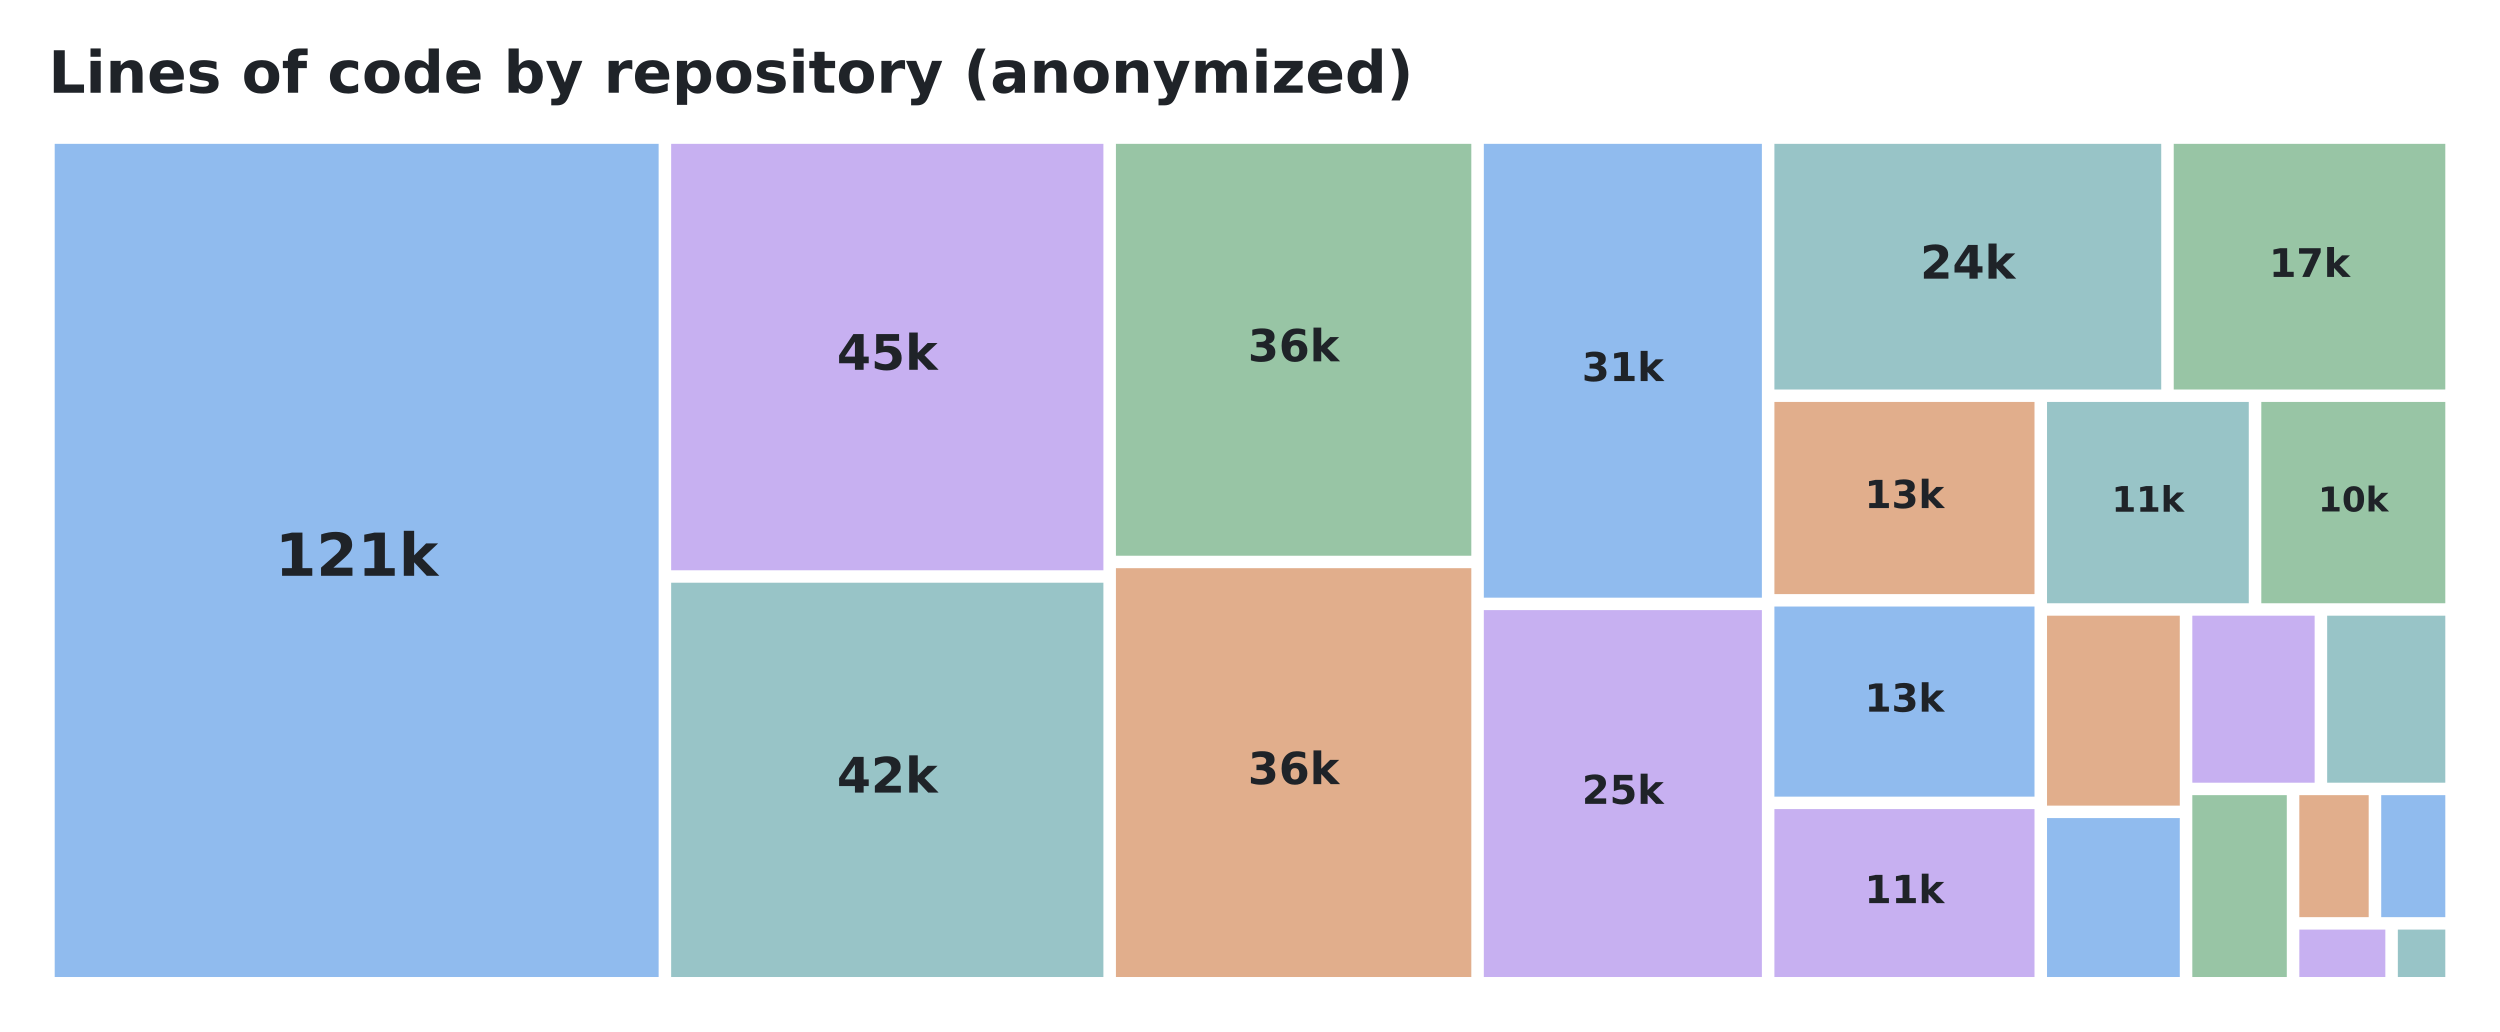
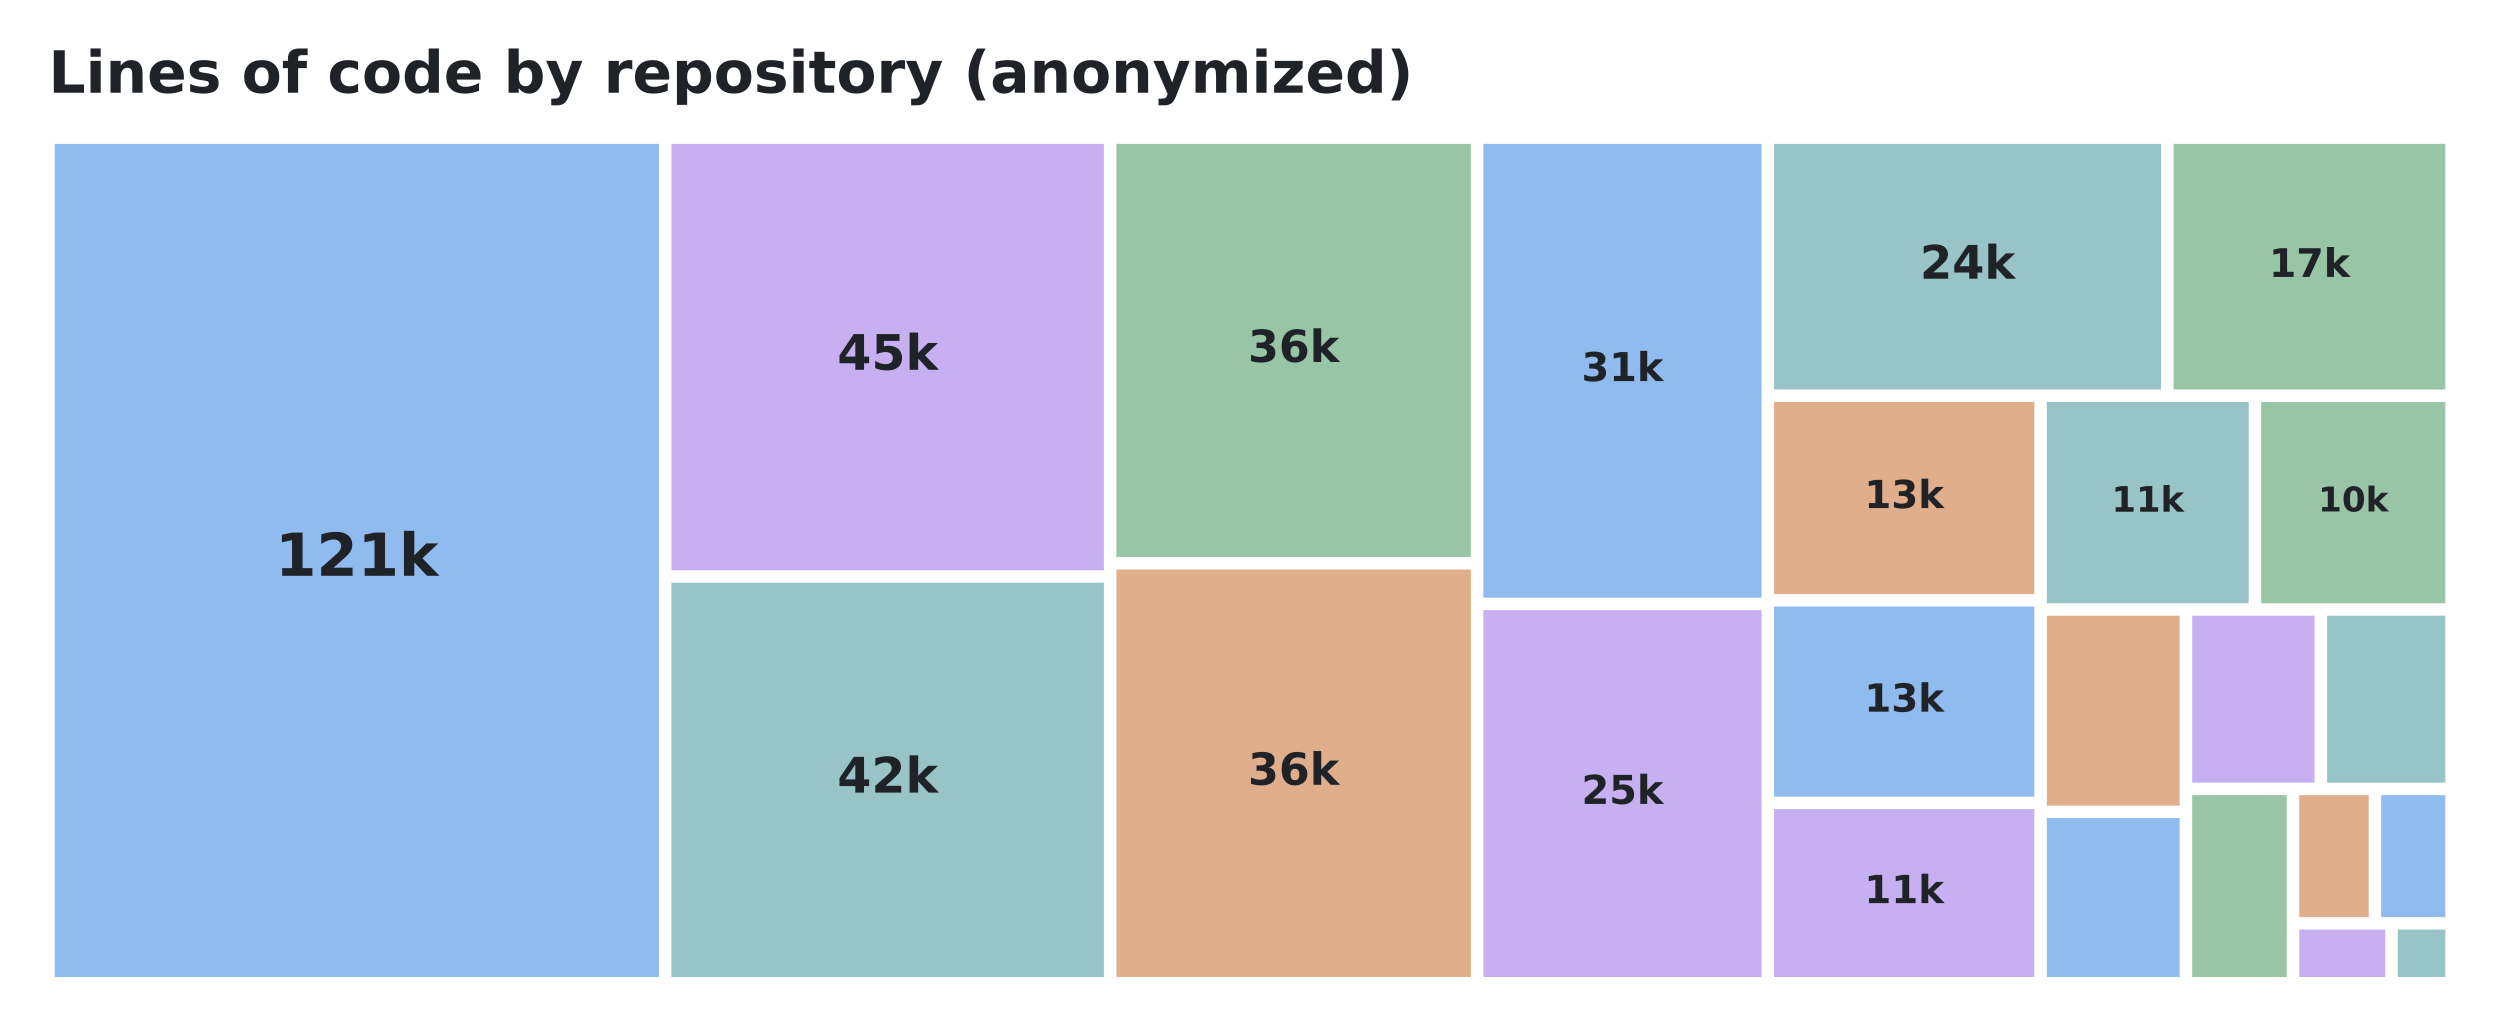
<svg xmlns="http://www.w3.org/2000/svg" xmlns:xlink="http://www.w3.org/1999/xlink" width="557.28pt" height="229.974pt" viewBox="0 0 557.28 229.974" version="1.1">
  <defs>
    <style type="text/css">*{stroke-linejoin: round; stroke-linecap: butt}</style>
  </defs>
  <g id="figure_1">
    <g id="patch_1">
      <path d="M 0 229.974  L 557.28 229.974  L 557.28 0  L 0 0  L 0 229.974  z " style="fill: none; opacity: 0" />
    </g>
    <g id="axes_1">
      <g id="patch_2">
-         <path d="M 12.195 32.064  L 146.818 32.064  L 146.818 217.788  L 12.195 217.788  z " clip-path="url(#p55eebee959)" style="fill: #0969da; opacity: 0.45" />
+         <path d="M 12.195 32.064  L 146.883 32.064  L 146.883 217.788  L 12.195 217.788  z " clip-path="url(#p22afc1f630)" style="fill: #0969da; opacity: 0.45" />
      </g>
      <g id="patch_3">
-         <path d="M 149.608 32.064  L 245.962 32.064  L 245.962 127.121  L 149.608 127.121  z " clip-path="url(#p55eebee959)" style="fill: #8250df; opacity: 0.45" />
+         <path d="M 149.673 32.064  L 246.074 32.064  L 246.074 127.121  L 149.673 127.121  z " clip-path="url(#p22afc1f630)" style="fill: #8250df; opacity: 0.45" />
      </g>
      <g id="patch_4">
-         <path d="M 149.608 129.893  L 245.962 129.893  L 245.962 217.788  L 149.608 217.788  z " clip-path="url(#p55eebee959)" style="fill: #1b7c83; opacity: 0.45" />
+         <path d="M 149.673 129.893  L 246.074 129.893  L 246.074 217.788  L 149.673 217.788  z " clip-path="url(#p22afc1f630)" style="fill: #1b7c83; opacity: 0.45" />
      </g>
      <g id="patch_5">
-         <path d="M 248.752 32.064  L 327.972 32.064  L 327.972 123.881  L 248.752 123.881  z " clip-path="url(#p55eebee959)" style="fill: #1a7f37; opacity: 0.45" />
+         <path d="M 248.864 32.064  L 327.87 32.064  L 327.87 124.173  L 248.864 124.173  z " clip-path="url(#p22afc1f630)" style="fill: #1a7f37; opacity: 0.45" />
      </g>
      <g id="patch_6">
-         <path d="M 248.752 126.653  L 327.972 126.653  L 327.972 217.788  L 248.752 217.788  z " clip-path="url(#p55eebee959)" style="fill: #bc4c00; opacity: 0.45" />
+         <path d="M 248.864 126.945  L 327.87 126.945  L 327.87 217.788  L 248.864 217.788  z " clip-path="url(#p22afc1f630)" style="fill: #bc4c00; opacity: 0.45" />
      </g>
      <g id="patch_7">
-         <path d="M 330.762 32.064  L 392.746 32.064  L 392.746 133.229  L 330.762 133.229  z " clip-path="url(#p55eebee959)" style="fill: #0969da; opacity: 0.45" />
+         <path d="M 330.66 32.064  L 392.674 32.064  L 392.674 133.229  L 330.66 133.229  z " clip-path="url(#p22afc1f630)" style="fill: #0969da; opacity: 0.45" />
      </g>
      <g id="patch_8">
-         <path d="M 330.762 136.001  L 392.746 136.001  L 392.746 217.788  L 330.762 217.788  z " clip-path="url(#p55eebee959)" style="fill: #8250df; opacity: 0.45" />
+         <path d="M 330.66 136.001  L 392.674 136.001  L 392.674 217.788  L 330.66 217.788  z " clip-path="url(#p22afc1f630)" style="fill: #8250df; opacity: 0.45" />
      </g>
      <g id="patch_9">
-         <path d="M 395.536 32.064  L 481.763 32.064  L 481.763 86.826  L 395.536 86.826  z " clip-path="url(#p55eebee959)" style="fill: #1b7c83; opacity: 0.45" />
+         <path d="M 395.464 32.064  L 481.733 32.064  L 481.733 86.826  L 395.464 86.826  z " clip-path="url(#p22afc1f630)" style="fill: #1b7c83; opacity: 0.45" />
      </g>
      <g id="patch_10">
-         <path d="M 484.553 32.064  L 545.085 32.064  L 545.085 86.826  L 484.553 86.826  z " clip-path="url(#p55eebee959)" style="fill: #1a7f37; opacity: 0.45" />
+         <path d="M 484.523 32.064  L 545.085 32.064  L 545.085 86.826  L 484.523 86.826  z " clip-path="url(#p22afc1f630)" style="fill: #1a7f37; opacity: 0.45" />
      </g>
      <g id="patch_11">
-         <path d="M 395.536 89.598  L 453.515 89.598  L 453.515 132.431  L 395.536 132.431  z " clip-path="url(#p55eebee959)" style="fill: #bc4c00; opacity: 0.45" />
+         <path d="M 395.464 89.598  L 453.472 89.598  L 453.472 132.431  L 395.464 132.431  z " clip-path="url(#p22afc1f630)" style="fill: #bc4c00; opacity: 0.45" />
      </g>
      <g id="patch_12">
-         <path d="M 395.536 135.203  L 453.515 135.203  L 453.515 177.583  L 395.536 177.583  z " clip-path="url(#p55eebee959)" style="fill: #0969da; opacity: 0.45" />
+         <path d="M 395.464 135.203  L 453.472 135.203  L 453.472 177.583  L 395.464 177.583  z " clip-path="url(#p22afc1f630)" style="fill: #0969da; opacity: 0.45" />
      </g>
      <g id="patch_13">
-         <path d="M 395.536 180.355  L 453.515 180.355  L 453.515 217.788  L 395.536 217.788  z " clip-path="url(#p55eebee959)" style="fill: #8250df; opacity: 0.45" />
+         <path d="M 395.464 180.355  L 453.472 180.355  L 453.472 217.788  L 395.464 217.788  z " clip-path="url(#p22afc1f630)" style="fill: #8250df; opacity: 0.45" />
      </g>
      <g id="patch_14">
-         <path d="M 456.305 89.598  L 501.28 89.598  L 501.28 134.472  L 456.305 134.472  z " clip-path="url(#p55eebee959)" style="fill: #1b7c83; opacity: 0.45" />
+         <path d="M 456.262 89.598  L 501.259 89.598  L 501.259 134.472  L 456.262 134.472  z " clip-path="url(#p22afc1f630)" style="fill: #1b7c83; opacity: 0.45" />
      </g>
      <g id="patch_15">
-         <path d="M 504.07 89.598  L 545.085 89.598  L 545.085 134.472  L 504.07 134.472  z " clip-path="url(#p55eebee959)" style="fill: #1a7f37; opacity: 0.45" />
+         <path d="M 504.049 89.598  L 545.085 89.598  L 545.085 134.472  L 504.049 134.472  z " clip-path="url(#p22afc1f630)" style="fill: #1a7f37; opacity: 0.45" />
      </g>
      <g id="patch_16">
-         <path d="M 456.305 137.244  L 485.904 137.244  L 485.904 179.584  L 456.305 179.584  z " clip-path="url(#p55eebee959)" style="fill: #bc4c00; opacity: 0.45" />
+         <path d="M 456.262 137.244  L 485.876 137.244  L 485.876 179.584  L 456.262 179.584  z " clip-path="url(#p22afc1f630)" style="fill: #bc4c00; opacity: 0.45" />
      </g>
      <g id="patch_17">
-         <path d="M 456.305 182.356  L 485.904 182.356  L 485.904 217.788  L 456.305 217.788  z " clip-path="url(#p55eebee959)" style="fill: #0969da; opacity: 0.45" />
+         <path d="M 456.262 182.356  L 485.876 182.356  L 485.876 217.788  L 456.262 217.788  z " clip-path="url(#p22afc1f630)" style="fill: #0969da; opacity: 0.45" />
      </g>
      <g id="patch_18">
-         <path d="M 488.694 137.244  L 515.962 137.244  L 515.962 174.474  L 488.694 174.474  z " clip-path="url(#p55eebee959)" style="fill: #8250df; opacity: 0.45" />
+         <path d="M 488.666 137.244  L 515.948 137.244  L 515.948 174.474  L 488.666 174.474  z " clip-path="url(#p22afc1f630)" style="fill: #8250df; opacity: 0.45" />
      </g>
      <g id="patch_19">
-         <path d="M 518.752 137.244  L 545.085 137.244  L 545.085 174.474  L 518.752 174.474  z " clip-path="url(#p55eebee959)" style="fill: #1b7c83; opacity: 0.45" />
+         <path d="M 518.738 137.244  L 545.085 137.244  L 545.085 174.474  L 518.738 174.474  z " clip-path="url(#p22afc1f630)" style="fill: #1b7c83; opacity: 0.45" />
      </g>
      <g id="patch_20">
-         <path d="M 488.694 177.246  L 509.754 177.246  L 509.754 217.788  L 488.694 217.788  z " clip-path="url(#p55eebee959)" style="fill: #1a7f37; opacity: 0.45" />
+         <path d="M 488.666 177.246  L 509.737 177.246  L 509.737 217.788  L 488.666 217.788  z " clip-path="url(#p22afc1f630)" style="fill: #1a7f37; opacity: 0.45" />
      </g>
      <g id="patch_21">
-         <path d="M 512.544 177.246  L 528.011 177.246  L 528.011 204.443  L 512.544 204.443  z " clip-path="url(#p55eebee959)" style="fill: #bc4c00; opacity: 0.45" />
+         <path d="M 512.527 177.246  L 528.003 177.246  L 528.003 204.443  L 512.527 204.443  z " clip-path="url(#p22afc1f630)" style="fill: #bc4c00; opacity: 0.45" />
      </g>
      <g id="patch_22">
-         <path d="M 530.801 177.246  L 545.085 177.246  L 545.085 204.443  L 530.801 204.443  z " clip-path="url(#p55eebee959)" style="fill: #0969da; opacity: 0.45" />
+         <path d="M 530.793 177.246  L 545.085 177.246  L 545.085 204.443  L 530.793 204.443  z " clip-path="url(#p22afc1f630)" style="fill: #0969da; opacity: 0.45" />
      </g>
      <g id="patch_23">
-         <path d="M 512.544 207.215  L 531.719 207.215  L 531.719 217.788  L 512.544 217.788  z " clip-path="url(#p55eebee959)" style="fill: #8250df; opacity: 0.45" />
+         <path d="M 512.527 207.215  L 531.713 207.215  L 531.713 217.788  L 512.527 217.788  z " clip-path="url(#p22afc1f630)" style="fill: #8250df; opacity: 0.45" />
      </g>
      <g id="patch_24">
-         <path d="M 534.509 207.215  L 545.085 207.215  L 545.085 217.788  L 534.509 217.788  z " clip-path="url(#p55eebee959)" style="fill: #1b7c83; opacity: 0.45" />
+         <path d="M 534.503 207.215  L 545.085 207.215  L 545.085 217.788  L 534.503 217.788  z " clip-path="url(#p22afc1f630)" style="fill: #1b7c83; opacity: 0.45" />
      </g>
      <g id="text_1">
-         <g style="fill: #1f2328" transform="translate(61.32908 128.3576) scale(0.132087 -0.132087)">
+         <g style="fill: #1f2328" transform="translate(61.35622 128.3586) scale(0.132125 -0.132125)">
          <defs>
            <path id="DejaVuSans-Bold-14" d="M 750 831  L 1813 831  L 1813 3847  L 722 3622  L 722 4441  L 1806 4666  L 2950 4666  L 2950 831  L 4013 831  L 4013 0  L 750 0  L 750 831  z " transform="scale(0.015625)" />
            <path id="DejaVuSans-Bold-15" d="M 1844 884  L 3897 884  L 3897 0  L 506 0  L 506 884  L 2209 2388  Q 2438 2594 2547 2791  Q 2656 2988 2656 3200  Q 2656 3528 2436 3728  Q 2216 3928 1850 3928  Q 1569 3928 1234 3808  Q 900 3688 519 3450  L 519 4475  Q 925 4609 1322 4679  Q 1719 4750 2100 4750  Q 2938 4750 3402 4381  Q 3866 4013 3866 3353  Q 3866 2972 3669 2642  Q 3472 2313 2841 1759  L 1844 884  z " transform="scale(0.015625)" />
            <path id="DejaVuSans-Bold-4e" d="M 538 4863  L 1656 4863  L 1656 2216  L 2944 3500  L 4244 3500  L 2534 1894  L 4378 0  L 3022 0  L 1656 1459  L 1656 0  L 538 0  L 538 4863  z " transform="scale(0.015625)" />
          </defs>
          <use xlink:href="#DejaVuSans-Bold-14" />
          <use xlink:href="#DejaVuSans-Bold-15" transform="translate(69.57812 0)" />
          <use xlink:href="#DejaVuSans-Bold-14" transform="translate(139.1562 0)" />
          <use xlink:href="#DejaVuSans-Bold-4e" transform="translate(208.7344 0)" />
        </g>
      </g>
      <g id="text_2">
-         <g style="fill: #1f2328" transform="translate(186.5534 82.43011) scale(0.109226 -0.109226)">
+         <g style="fill: #1f2328" transform="translate(186.6389 82.43084) scale(0.109254 -0.109254)">
          <defs>
            <path id="DejaVuSans-Bold-17" d="M 2356 3675  L 1038 1722  L 2356 1722  L 2356 3675  z M 2156 4666  L 3494 4666  L 3494 1722  L 4159 1722  L 4159 850  L 3494 850  L 3494 0  L 2356 0  L 2356 850  L 288 850  L 288 1881  L 2156 4666  z " transform="scale(0.015625)" />
            <path id="DejaVuSans-Bold-18" d="M 678 4666  L 3669 4666  L 3669 3781  L 1638 3781  L 1638 3059  Q 1775 3097 1914 3117  Q 2053 3138 2203 3138  Q 3056 3138 3531 2711  Q 4006 2284 4006 1522  Q 4006 766 3489 337  Q 2972 -91 2053 -91  Q 1656 -91 1267 -14  Q 878 63 494 219  L 494 1166  Q 875 947 1217 837  Q 1559 728 1863 728  Q 2300 728 2551 942  Q 2803 1156 2803 1522  Q 2803 1891 2551 2103  Q 2300 2316 1863 2316  Q 1603 2316 1309 2248  Q 1016 2181 678 2041  L 678 4666  z " transform="scale(0.015625)" />
          </defs>
          <use xlink:href="#DejaVuSans-Bold-17" />
          <use xlink:href="#DejaVuSans-Bold-18" transform="translate(69.57812 0)" />
          <use xlink:href="#DejaVuSans-Bold-4e" transform="translate(139.1562 0)" />
        </g>
      </g>
      <g id="text_3">
-         <g style="fill: #1f2328" transform="translate(186.5534 176.6781) scale(0.109226 -0.109226)">
+         <g style="fill: #1f2328" transform="translate(186.6389 176.6788) scale(0.109254 -0.109254)">
          <use xlink:href="#DejaVuSans-Bold-17" />
          <use xlink:href="#DejaVuSans-Bold-15" transform="translate(69.57812 0)" />
          <use xlink:href="#DejaVuSans-Bold-4e" transform="translate(139.1562 0)" />
        </g>
      </g>
      <g id="text_4">
-         <g style="fill: #1f2328" transform="translate(278.183 80.54412) scale(0.098991 -0.098991)">
+         <g style="fill: #1f2328" transform="translate(278.2008 80.68721) scale(0.098863 -0.098863)">
          <defs>
            <path id="DejaVuSans-Bold-16" d="M 2981 2516  Q 3453 2394 3698 2092  Q 3944 1791 3944 1325  Q 3944 631 3412 270  Q 2881 -91 1863 -91  Q 1503 -91 1142 -33  Q 781 25 428 141  L 428 1069  Q 766 900 1098 814  Q 1431 728 1753 728  Q 2231 728 2486 893  Q 2741 1059 2741 1369  Q 2741 1688 2480 1852  Q 2219 2016 1709 2016  L 1228 2016  L 1228 2791  L 1734 2791  Q 2188 2791 2409 2933  Q 2631 3075 2631 3366  Q 2631 3634 2415 3781  Q 2200 3928 1806 3928  Q 1516 3928 1219 3862  Q 922 3797 628 3669  L 628 4550  Q 984 4650 1334 4700  Q 1684 4750 2022 4750  Q 2931 4750 3382 4451  Q 3834 4153 3834 3553  Q 3834 3144 3618 2883  Q 3403 2622 2981 2516  z " transform="scale(0.015625)" />
            <path id="DejaVuSans-Bold-19" d="M 2316 2303  Q 2000 2303 1842 2098  Q 1684 1894 1684 1484  Q 1684 1075 1842 870  Q 2000 666 2316 666  Q 2634 666 2792 870  Q 2950 1075 2950 1484  Q 2950 1894 2792 2098  Q 2634 2303 2316 2303  z M 3803 4544  L 3803 3681  Q 3506 3822 3243 3889  Q 2981 3956 2731 3956  Q 2194 3956 1894 3657  Q 1594 3359 1544 2772  Q 1750 2925 1990 3001  Q 2231 3078 2516 3078  Q 3231 3078 3670 2659  Q 4109 2241 4109 1563  Q 4109 813 3618 361  Q 3128 -91 2303 -91  Q 1394 -91 895 523  Q 397 1138 397 2266  Q 397 3422 980 4083  Q 1563 4744 2578 4744  Q 2900 4744 3203 4694  Q 3506 4644 3803 4544  z " transform="scale(0.015625)" />
          </defs>
          <use xlink:href="#DejaVuSans-Bold-16" />
          <use xlink:href="#DejaVuSans-Bold-19" transform="translate(69.57812 0)" />
          <use xlink:href="#DejaVuSans-Bold-4e" transform="translate(139.1562 0)" />
        </g>
      </g>
      <g id="text_5">
-         <g style="fill: #1f2328" transform="translate(278.183 174.7921) scale(0.098991 -0.098991)">
+         <g style="fill: #1f2328" transform="translate(278.2008 174.9352) scale(0.098863 -0.098863)">
          <use xlink:href="#DejaVuSans-Bold-16" />
          <use xlink:href="#DejaVuSans-Bold-19" transform="translate(69.57812 0)" />
          <use xlink:href="#DejaVuSans-Bold-4e" transform="translate(139.1562 0)" />
        </g>
      </g>
      <g id="text_6">
-         <g style="fill: #1f2328" transform="translate(352.634 84.95097) scale(0.088694 -0.088694)">
+         <g style="fill: #1f2328" transform="translate(352.5448 84.95145) scale(0.088712 -0.088712)">
          <use xlink:href="#DejaVuSans-Bold-16" />
          <use xlink:href="#DejaVuSans-Bold-14" transform="translate(69.57812 0)" />
          <use xlink:href="#DejaVuSans-Bold-4e" transform="translate(139.1562 0)" />
        </g>
      </g>
      <g id="text_7">
-         <g style="fill: #1f2328" transform="translate(352.634 179.199) scale(0.088694 -0.088694)">
+         <g style="fill: #1f2328" transform="translate(352.5448 179.1994) scale(0.088712 -0.088712)">
          <use xlink:href="#DejaVuSans-Bold-15" />
          <use xlink:href="#DejaVuSans-Bold-18" transform="translate(69.57812 0)" />
          <use xlink:href="#DejaVuSans-Bold-4e" transform="translate(139.1562 0)" />
        </g>
      </g>
      <g id="text_8">
-         <g style="fill: #1f2328" transform="translate(428.04 62.12575) scale(0.103176 -0.103176)">
+         <g style="fill: #1f2328" transform="translate(427.9865 62.1264) scale(0.103201 -0.103201)">
          <use xlink:href="#DejaVuSans-Bold-15" />
          <use xlink:href="#DejaVuSans-Bold-17" transform="translate(69.57812 0)" />
          <use xlink:href="#DejaVuSans-Bold-4e" transform="translate(139.1562 0)" />
        </g>
      </g>
      <g id="text_9">
-         <g style="fill: #1f2328" transform="translate(505.7878 61.72697) scale(0.087827 -0.087827)">
+         <g style="fill: #1f2328" transform="translate(505.771 61.72744) scale(0.087845 -0.087845)">
          <defs>
            <path id="DejaVuSans-Bold-1a" d="M 428 4666  L 3944 4666  L 3944 3988  L 2125 0  L 953 0  L 2675 3781  L 428 3781  L 428 4666  z " transform="scale(0.015625)" />
          </defs>
          <use xlink:href="#DejaVuSans-Bold-14" />
          <use xlink:href="#DejaVuSans-Bold-1a" transform="translate(69.57812 0)" />
          <use xlink:href="#DejaVuSans-Bold-4e" transform="translate(139.1562 0)" />
        </g>
      </g>
      <g id="text_10">
-         <g style="fill: #1f2328" transform="translate(415.6515 113.2569) scale(0.086302 -0.086302)">
+         <g style="fill: #1f2328" transform="translate(415.592 113.2574) scale(0.086319 -0.086319)">
          <use xlink:href="#DejaVuSans-Bold-14" />
          <use xlink:href="#DejaVuSans-Bold-16" transform="translate(69.57812 0)" />
          <use xlink:href="#DejaVuSans-Bold-4e" transform="translate(139.1562 0)" />
        </g>
      </g>
      <g id="text_11">
-         <g style="fill: #1f2328" transform="translate(415.6515 158.6353) scale(0.086302 -0.086302)">
+         <g style="fill: #1f2328" transform="translate(415.592 158.6358) scale(0.086319 -0.086319)">
          <use xlink:href="#DejaVuSans-Bold-14" />
          <use xlink:href="#DejaVuSans-Bold-16" transform="translate(69.57812 0)" />
          <use xlink:href="#DejaVuSans-Bold-4e" transform="translate(139.1562 0)" />
        </g>
      </g>
      <g id="text_12">
-         <g style="fill: #1f2328" transform="translate(415.6515 201.3138) scale(0.086302 -0.086302)">
+         <g style="fill: #1f2328" transform="translate(415.592 201.3142) scale(0.086319 -0.086319)">
          <use xlink:href="#DejaVuSans-Bold-14" />
          <use xlink:href="#DejaVuSans-Bold-14" transform="translate(69.57812 0)" />
          <use xlink:href="#DejaVuSans-Bold-4e" transform="translate(139.1562 0)" />
        </g>
      </g>
      <g id="text_13">
-         <g style="fill: #1f2328" transform="translate(470.7173 114.0757) scale(0.078533 -0.078533)">
+         <g style="fill: #1f2328" transform="translate(470.6839 114.076) scale(0.078547 -0.078547)">
          <use xlink:href="#DejaVuSans-Bold-14" />
          <use xlink:href="#DejaVuSans-Bold-14" transform="translate(69.57812 0)" />
          <use xlink:href="#DejaVuSans-Bold-4e" transform="translate(139.1562 0)" />
        </g>
      </g>
      <g id="text_14">
-         <g style="fill: #1f2328" transform="translate(516.7454 114.0142) scale(0.076168 -0.076168)">
+         <g style="fill: #1f2328" transform="translate(516.7338 114.0145) scale(0.07618 -0.07618)">
          <defs>
            <path id="DejaVuSans-Bold-13" d="M 2944 2338  Q 2944 3213 2780 3570  Q 2616 3928 2228 3928  Q 1841 3928 1675 3570  Q 1509 3213 1509 2338  Q 1509 1453 1675 1090  Q 1841 728 2228 728  Q 2613 728 2778 1090  Q 2944 1453 2944 2338  z M 4147 2328  Q 4147 1169 3647 539  Q 3147 -91 2228 -91  Q 1306 -91 806 539  Q 306 1169 306 2328  Q 306 3491 806 4120  Q 1306 4750 2228 4750  Q 3147 4750 3647 4120  Q 4147 3491 4147 2328  z " transform="scale(0.015625)" />
          </defs>
          <use xlink:href="#DejaVuSans-Bold-14" />
          <use xlink:href="#DejaVuSans-Bold-13" transform="translate(69.57812 0)" />
          <use xlink:href="#DejaVuSans-Bold-4e" transform="translate(139.1562 0)" />
        </g>
      </g>
      <g id="text_15">
        <g style="fill: #1f2328" transform="translate(10.8 20.67797) scale(0.13 -0.13)">
          <defs>
            <path id="DejaVuSans-Bold-2f" d="M 588 4666  L 1791 4666  L 1791 909  L 3903 909  L 3903 0  L 588 0  L 588 4666  z " transform="scale(0.015625)" />
            <path id="DejaVuSans-Bold-4c" d="M 538 3500  L 1656 3500  L 1656 0  L 538 0  L 538 3500  z M 538 4863  L 1656 4863  L 1656 3950  L 538 3950  L 538 4863  z " transform="scale(0.015625)" />
            <path id="DejaVuSans-Bold-51" d="M 4056 2131  L 4056 0  L 2931 0  L 2931 347  L 2931 1631  Q 2931 2084 2911 2256  Q 2891 2428 2841 2509  Q 2775 2619 2662 2680  Q 2550 2741 2406 2741  Q 2056 2741 1856 2470  Q 1656 2200 1656 1722  L 1656 0  L 538 0  L 538 3500  L 1656 3500  L 1656 2988  Q 1909 3294 2193 3439  Q 2478 3584 2822 3584  Q 3428 3584 3742 3212  Q 4056 2841 4056 2131  z " transform="scale(0.015625)" />
            <path id="DejaVuSans-Bold-48" d="M 4031 1759  L 4031 1441  L 1416 1441  Q 1456 1047 1700 850  Q 1944 653 2381 653  Q 2734 653 3104 758  Q 3475 863 3866 1075  L 3866 213  Q 3469 63 3072 -14  Q 2675 -91 2278 -91  Q 1328 -91 801 392  Q 275 875 275 1747  Q 275 2603 792 3093  Q 1309 3584 2216 3584  Q 3041 3584 3536 3087  Q 4031 2591 4031 1759  z M 2881 2131  Q 2881 2450 2695 2645  Q 2509 2841 2209 2841  Q 1884 2841 1681 2658  Q 1478 2475 1428 2131  L 2881 2131  z " transform="scale(0.015625)" />
            <path id="DejaVuSans-Bold-56" d="M 3272 3391  L 3272 2541  Q 2913 2691 2578 2766  Q 2244 2841 1947 2841  Q 1628 2841 1473 2761  Q 1319 2681 1319 2516  Q 1319 2381 1436 2309  Q 1553 2238 1856 2203  L 2053 2175  Q 2913 2066 3209 1816  Q 3506 1566 3506 1031  Q 3506 472 3093 190  Q 2681 -91 1863 -91  Q 1516 -91 1145 -36  Q 775 19 384 128  L 384 978  Q 719 816 1070 734  Q 1422 653 1784 653  Q 2113 653 2278 743  Q 2444 834 2444 1013  Q 2444 1163 2330 1236  Q 2216 1309 1875 1350  L 1678 1375  Q 931 1469 631 1722  Q 331 1975 331 2491  Q 331 3047 712 3315  Q 1094 3584 1881 3584  Q 2191 3584 2531 3537  Q 2872 3491 3272 3391  z " transform="scale(0.015625)" />
            <path id="DejaVuSans-Bold-3" transform="scale(0.015625)" />
            <path id="DejaVuSans-Bold-52" d="M 2203 2784  Q 1831 2784 1636 2517  Q 1441 2250 1441 1747  Q 1441 1244 1636 976  Q 1831 709 2203 709  Q 2569 709 2762 976  Q 2956 1244 2956 1747  Q 2956 2250 2762 2517  Q 2569 2784 2203 2784  z M 2203 3584  Q 3106 3584 3614 3096  Q 4122 2609 4122 1747  Q 4122 884 3614 396  Q 3106 -91 2203 -91  Q 1297 -91 786 396  Q 275 884 275 1747  Q 275 2609 786 3096  Q 1297 3584 2203 3584  z " transform="scale(0.015625)" />
            <path id="DejaVuSans-Bold-49" d="M 2841 4863  L 2841 4128  L 2222 4128  Q 1984 4128 1890 4042  Q 1797 3956 1797 3744  L 1797 3500  L 2753 3500  L 2753 2700  L 1797 2700  L 1797 0  L 678 0  L 678 2700  L 122 2700  L 122 3500  L 678 3500  L 678 3744  Q 678 4316 997 4589  Q 1316 4863 1984 4863  L 2841 4863  z " transform="scale(0.015625)" />
            <path id="DejaVuSans-Bold-46" d="M 3366 3391  L 3366 2478  Q 3138 2634 2908 2709  Q 2678 2784 2431 2784  Q 1963 2784 1702 2511  Q 1441 2238 1441 1747  Q 1441 1256 1702 982  Q 1963 709 2431 709  Q 2694 709 2930 787  Q 3166 866 3366 1019  L 3366 103  Q 3103 6 2833 -42  Q 2563 -91 2291 -91  Q 1344 -91 809 395  Q 275 881 275 1747  Q 275 2613 809 3098  Q 1344 3584 2291 3584  Q 2566 3584 2833 3536  Q 3100 3488 3366 3391  z " transform="scale(0.015625)" />
            <path id="DejaVuSans-Bold-47" d="M 2919 2988  L 2919 4863  L 4044 4863  L 4044 0  L 2919 0  L 2919 506  Q 2688 197 2409 53  Q 2131 -91 1766 -91  Q 1119 -91 703 423  Q 288 938 288 1747  Q 288 2556 703 3070  Q 1119 3584 1766 3584  Q 2128 3584 2408 3439  Q 2688 3294 2919 2988  z M 2181 722  Q 2541 722 2730 984  Q 2919 1247 2919 1747  Q 2919 2247 2730 2509  Q 2541 2772 2181 2772  Q 1825 2772 1636 2509  Q 1447 2247 1447 1747  Q 1447 1247 1636 984  Q 1825 722 2181 722  z " transform="scale(0.015625)" />
            <path id="DejaVuSans-Bold-45" d="M 2400 722  Q 2759 722 2948 984  Q 3138 1247 3138 1747  Q 3138 2247 2948 2509  Q 2759 2772 2400 2772  Q 2041 2772 1848 2508  Q 1656 2244 1656 1747  Q 1656 1250 1848 986  Q 2041 722 2400 722  z M 1656 2988  Q 1888 3294 2169 3439  Q 2450 3584 2816 3584  Q 3463 3584 3878 3070  Q 4294 2556 4294 1747  Q 4294 938 3878 423  Q 3463 -91 2816 -91  Q 2450 -91 2169 54  Q 1888 200 1656 506  L 1656 0  L 538 0  L 538 4863  L 1656 4863  L 1656 2988  z " transform="scale(0.015625)" />
            <path id="DejaVuSans-Bold-5c" d="M 78 3500  L 1197 3500  L 2138 1125  L 2938 3500  L 4056 3500  L 2584 -331  Q 2363 -916 2067 -1148  Q 1772 -1381 1288 -1381  L 641 -1381  L 641 -647  L 991 -647  Q 1275 -647 1404 -556  Q 1534 -466 1606 -231  L 1638 -134  L 78 3500  z " transform="scale(0.015625)" />
            <path id="DejaVuSans-Bold-55" d="M 3138 2547  Q 2991 2616 2845 2648  Q 2700 2681 2553 2681  Q 2122 2681 1889 2404  Q 1656 2128 1656 1613  L 1656 0  L 538 0  L 538 3500  L 1656 3500  L 1656 2925  Q 1872 3269 2151 3426  Q 2431 3584 2822 3584  Q 2878 3584 2943 3579  Q 3009 3575 3134 3559  L 3138 2547  z " transform="scale(0.015625)" />
            <path id="DejaVuSans-Bold-53" d="M 1656 506  L 1656 -1331  L 538 -1331  L 538 3500  L 1656 3500  L 1656 2988  Q 1888 3294 2169 3439  Q 2450 3584 2816 3584  Q 3463 3584 3878 3070  Q 4294 2556 4294 1747  Q 4294 938 3878 423  Q 3463 -91 2816 -91  Q 2450 -91 2169 54  Q 1888 200 1656 506  z M 2400 2772  Q 2041 2772 1848 2508  Q 1656 2244 1656 1747  Q 1656 1250 1848 986  Q 2041 722 2400 722  Q 2759 722 2948 984  Q 3138 1247 3138 1747  Q 3138 2247 2948 2509  Q 2759 2772 2400 2772  z " transform="scale(0.015625)" />
            <path id="DejaVuSans-Bold-57" d="M 1759 4494  L 1759 3500  L 2913 3500  L 2913 2700  L 1759 2700  L 1759 1216  Q 1759 972 1856 886  Q 1953 800 2241 800  L 2816 800  L 2816 0  L 1856 0  Q 1194 0 917 276  Q 641 553 641 1216  L 641 2700  L 84 2700  L 84 3500  L 641 3500  L 641 4494  L 1759 4494  z " transform="scale(0.015625)" />
            <path id="DejaVuSans-Bold-b" d="M 2413 -844  L 1484 -844  Q 1006 -72 778 623  Q 550 1319 550 2003  Q 550 2688 779 3389  Q 1009 4091 1484 4856  L 2413 4856  Q 2013 4116 1813 3408  Q 1613 2700 1613 2009  Q 1613 1319 1811 609  Q 2009 -100 2413 -844  z " transform="scale(0.015625)" />
            <path id="DejaVuSans-Bold-44" d="M 2106 1575  Q 1756 1575 1579 1456  Q 1403 1338 1403 1106  Q 1403 894 1545 773  Q 1688 653 1941 653  Q 2256 653 2472 879  Q 2688 1106 2688 1447  L 2688 1575  L 2106 1575  z M 3816 1997  L 3816 0  L 2688 0  L 2688 519  Q 2463 200 2181 54  Q 1900 -91 1497 -91  Q 953 -91 614 226  Q 275 544 275 1050  Q 275 1666 698 1953  Q 1122 2241 2028 2241  L 2688 2241  L 2688 2328  Q 2688 2594 2478 2717  Q 2269 2841 1825 2841  Q 1466 2841 1156 2769  Q 847 2697 581 2553  L 581 3406  Q 941 3494 1303 3539  Q 1666 3584 2028 3584  Q 2975 3584 3395 3211  Q 3816 2838 3816 1997  z " transform="scale(0.015625)" />
            <path id="DejaVuSans-Bold-50" d="M 3781 2919  Q 3994 3244 4286 3414  Q 4578 3584 4928 3584  Q 5531 3584 5847 3212  Q 6163 2841 6163 2131  L 6163 0  L 5038 0  L 5038 1825  Q 5041 1866 5042 1909  Q 5044 1953 5044 2034  Q 5044 2406 4934 2573  Q 4825 2741 4581 2741  Q 4263 2741 4089 2478  Q 3916 2216 3909 1719  L 3909 0  L 2784 0  L 2784 1825  Q 2784 2406 2684 2573  Q 2584 2741 2328 2741  Q 2006 2741 1831 2477  Q 1656 2213 1656 1722  L 1656 0  L 531 0  L 531 3500  L 1656 3500  L 1656 2988  Q 1863 3284 2130 3434  Q 2397 3584 2719 3584  Q 3081 3584 3359 3409  Q 3638 3234 3781 2919  z " transform="scale(0.015625)" />
            <path id="DejaVuSans-Bold-5d" d="M 366 3500  L 3419 3500  L 3419 2719  L 1575 800  L 3419 800  L 3419 0  L 288 0  L 288 781  L 2131 2700  L 366 2700  L 366 3500  z " transform="scale(0.015625)" />
            <path id="DejaVuSans-Bold-c" d="M 513 -844  Q 913 -100 1113 609  Q 1313 1319 1313 2009  Q 1313 2700 1113 3408  Q 913 4116 513 4856  L 1441 4856  Q 1916 4091 2145 3389  Q 2375 2688 2375 2003  Q 2375 1319 2147 623  Q 1919 -72 1441 -844  L 513 -844  z " transform="scale(0.015625)" />
          </defs>
          <use xlink:href="#DejaVuSans-Bold-2f" />
          <use xlink:href="#DejaVuSans-Bold-4c" transform="translate(63.71875 0)" />
          <use xlink:href="#DejaVuSans-Bold-51" transform="translate(98 0)" />
          <use xlink:href="#DejaVuSans-Bold-48" transform="translate(169.1875 0)" />
          <use xlink:href="#DejaVuSans-Bold-56" transform="translate(237.0156 0)" />
          <use xlink:href="#DejaVuSans-Bold-3" transform="translate(296.5312 0)" />
          <use xlink:href="#DejaVuSans-Bold-52" transform="translate(331.3438 0)" />
          <use xlink:href="#DejaVuSans-Bold-49" transform="translate(400.0469 0)" />
          <use xlink:href="#DejaVuSans-Bold-3" transform="translate(443.5469 0)" />
          <use xlink:href="#DejaVuSans-Bold-46" transform="translate(478.3594 0)" />
          <use xlink:href="#DejaVuSans-Bold-52" transform="translate(537.6406 0)" />
          <use xlink:href="#DejaVuSans-Bold-47" transform="translate(606.3438 0)" />
          <use xlink:href="#DejaVuSans-Bold-48" transform="translate(677.9219 0)" />
          <use xlink:href="#DejaVuSans-Bold-3" transform="translate(745.75 0)" />
          <use xlink:href="#DejaVuSans-Bold-45" transform="translate(780.5625 0)" />
          <use xlink:href="#DejaVuSans-Bold-5c" transform="translate(852.1406 0)" />
          <use xlink:href="#DejaVuSans-Bold-3" transform="translate(917.3281 0)" />
          <use xlink:href="#DejaVuSans-Bold-55" transform="translate(952.1406 0)" />
          <use xlink:href="#DejaVuSans-Bold-48" transform="translate(1001.453 0)" />
          <use xlink:href="#DejaVuSans-Bold-53" transform="translate(1069.281 0)" />
          <use xlink:href="#DejaVuSans-Bold-52" transform="translate(1140.859 0)" />
          <use xlink:href="#DejaVuSans-Bold-56" transform="translate(1209.562 0)" />
          <use xlink:href="#DejaVuSans-Bold-4c" transform="translate(1269.078 0)" />
          <use xlink:href="#DejaVuSans-Bold-57" transform="translate(1303.359 0)" />
          <use xlink:href="#DejaVuSans-Bold-52" transform="translate(1351.156 0)" />
          <use xlink:href="#DejaVuSans-Bold-55" transform="translate(1419.859 0)" />
          <use xlink:href="#DejaVuSans-Bold-5c" transform="translate(1469.172 0)" />
          <use xlink:href="#DejaVuSans-Bold-3" transform="translate(1534.359 0)" />
          <use xlink:href="#DejaVuSans-Bold-b" transform="translate(1569.172 0)" />
          <use xlink:href="#DejaVuSans-Bold-44" transform="translate(1614.875 0)" />
          <use xlink:href="#DejaVuSans-Bold-51" transform="translate(1682.359 0)" />
          <use xlink:href="#DejaVuSans-Bold-52" transform="translate(1753.547 0)" />
          <use xlink:href="#DejaVuSans-Bold-51" transform="translate(1822.25 0)" />
          <use xlink:href="#DejaVuSans-Bold-5c" transform="translate(1893.438 0)" />
          <use xlink:href="#DejaVuSans-Bold-50" transform="translate(1958.625 0)" />
          <use xlink:href="#DejaVuSans-Bold-4c" transform="translate(2062.828 0)" />
          <use xlink:href="#DejaVuSans-Bold-5d" transform="translate(2097.109 0)" />
          <use xlink:href="#DejaVuSans-Bold-48" transform="translate(2155.312 0)" />
          <use xlink:href="#DejaVuSans-Bold-47" transform="translate(2223.141 0)" />
          <use xlink:href="#DejaVuSans-Bold-c" transform="translate(2294.719 0)" />
        </g>
      </g>
    </g>
  </g>
  <defs>
-     <clipPath id="p55eebee959">
+     <clipPath id="p22afc1f630">
      <rect x="10.8" y="30.678" width="535.68" height="188.496" />
    </clipPath>
  </defs>
</svg>
